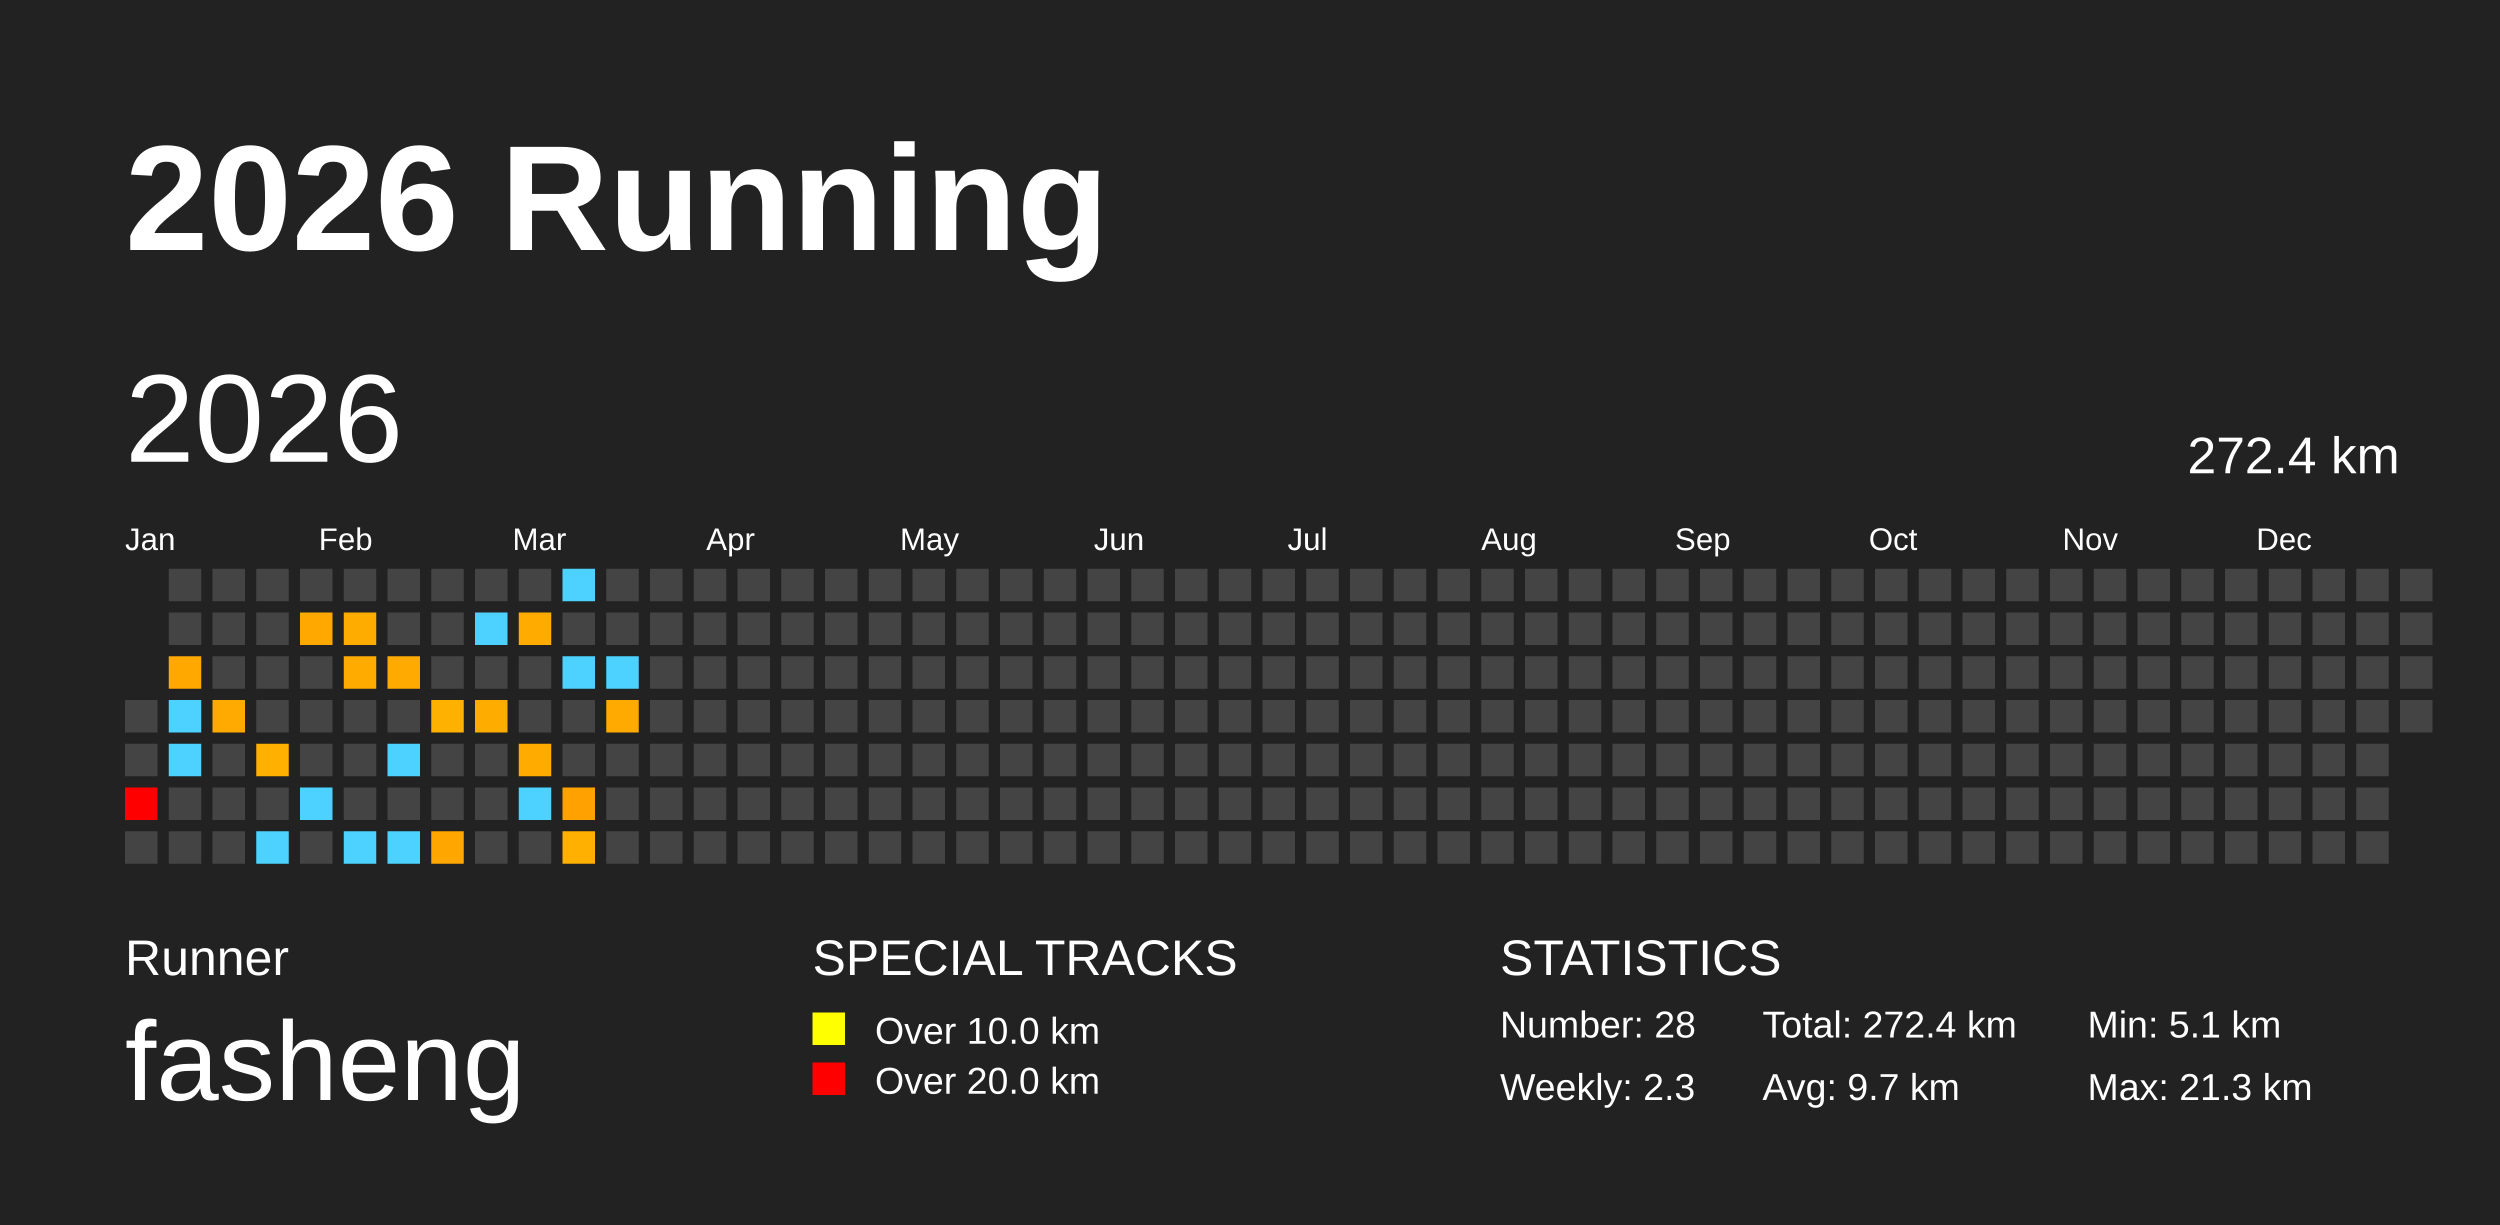
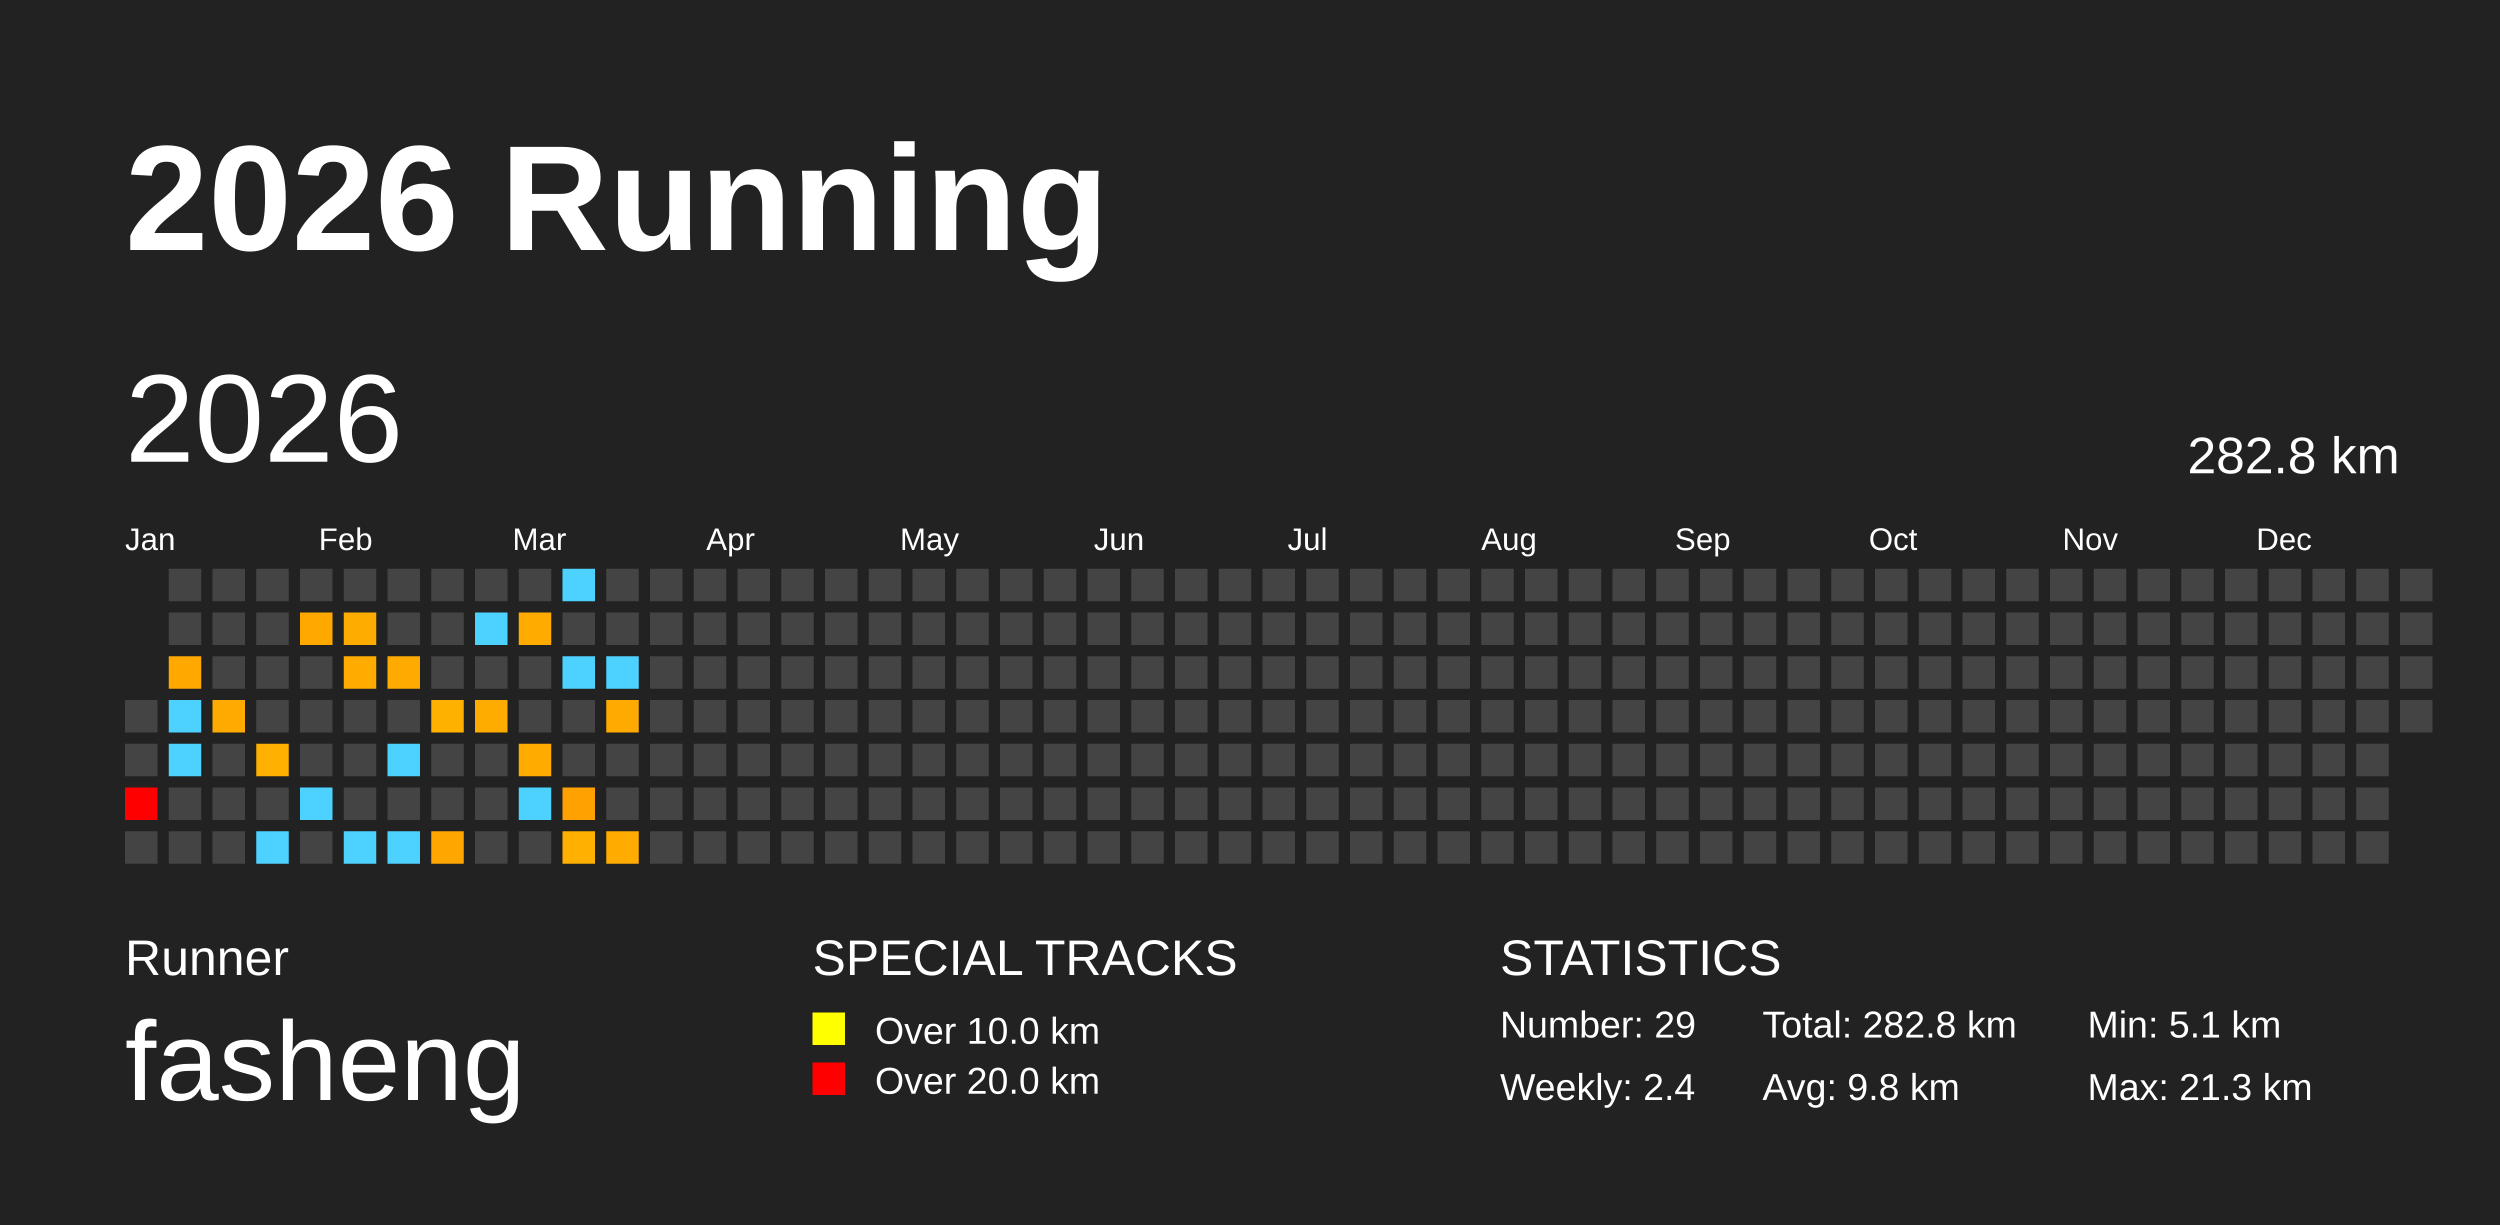
<svg xmlns="http://www.w3.org/2000/svg" baseProfile="full" height="98mm" version="1.1" viewBox="0,0,200,98" width="200mm">
  <defs />
  <rect fill="#222222" height="98" width="200" x="0" y="0" />
  <text fill="#FFFFFF" style="font-size:12px; font-family:Arial; font-weight:bold;" x="10" y="20">2026 Running</text>
  <text fill="#FFFFFF" style="font-size:4px; font-family:Arial" x="10" y="78">Runner</text>
  <text fill="#FFFFFF" style="font-size:9px; font-family:Arial" x="10" y="88">fasheng</text>
  <text fill="#FFFFFF" style="font-size:4px; font-family:Arial" x="65" y="78">SPECIAL TRACKS</text>
  <rect fill="yellow" height="2.6" width="2.6" x="65" y="81" />
  <text fill="#FFFFFF" style="font-size:3px; font-family:Arial" x="70" y="83.5">Over 10.0 km</text>
  <rect fill="red" height="2.6" width="2.6" x="65" y="85" />
  <text fill="#FFFFFF" style="font-size:3px; font-family:Arial" x="70" y="87.5">Over 20.0 km</text>
  <text fill="#FFFFFF" style="font-size:4px; font-family:Arial" x="120" y="78">STATISTICS</text>
-   <text fill="#FFFFFF" style="font-size:3px; font-family:Arial" x="120" y="83">Number: 28</text>
-   <text fill="#FFFFFF" style="font-size:3px; font-family:Arial" x="120" y="88">Weekly: 2.3</text>
-   <text fill="#FFFFFF" style="font-size:3px; font-family:Arial" x="141" y="83">Total: 272.4 km</text>
-   <text fill="#FFFFFF" style="font-size:3px; font-family:Arial" x="141" y="88">Avg: 9.7 km</text>
+   <text fill="#FFFFFF" style="font-size:3px; font-family:Arial" x="120" y="83">Number: 29</text>
+   <text fill="#FFFFFF" style="font-size:3px; font-family:Arial" x="120" y="88">Weekly: 2.4</text>
+   <text fill="#FFFFFF" style="font-size:3px; font-family:Arial" x="141" y="83">Total: 282.8 km</text>
+   <text fill="#FFFFFF" style="font-size:3px; font-family:Arial" x="141" y="88">Avg: 9.8 km</text>
  <text fill="#FFFFFF" style="font-size:3px; font-family:Arial" x="167" y="83">Min: 5.1 km</text>
  <text fill="#FFFFFF" style="font-size:3px; font-family:Arial" x="167" y="88">Max: 21.3 km</text>
  <text dominant-baseline="hanging" fill="#FFFFFF" style="font-size:10.0px; font-family:Arial;" x="10" y="30">2026</text>
-   <text dominant-baseline="hanging" fill="#FFFFFF" style="font-size:4.125px; font-family:Arial;" x="175" y="35">272.4 km</text>
+   <text dominant-baseline="hanging" fill="#FFFFFF" style="font-size:4.125px; font-family:Arial;" x="175" y="35">282.8 km</text>
  <text fill="#FFFFFF" style="font-size:2.5px; font-family:Arial" x="10.0" y="44">Jan</text>
  <text fill="#FFFFFF" style="font-size:2.5px; font-family:Arial" x="25.5" y="44">Feb</text>
  <text fill="#FFFFFF" style="font-size:2.5px; font-family:Arial" x="41.0" y="44">Mar</text>
  <text fill="#FFFFFF" style="font-size:2.5px; font-family:Arial" x="56.5" y="44">Apr</text>
  <text fill="#FFFFFF" style="font-size:2.5px; font-family:Arial" x="72.0" y="44">May</text>
  <text fill="#FFFFFF" style="font-size:2.5px; font-family:Arial" x="87.5" y="44">Jun</text>
  <text fill="#FFFFFF" style="font-size:2.5px; font-family:Arial" x="103.0" y="44">Jul</text>
  <text fill="#FFFFFF" style="font-size:2.5px; font-family:Arial" x="118.5" y="44">Aug</text>
  <text fill="#FFFFFF" style="font-size:2.5px; font-family:Arial" x="134.0" y="44">Sep</text>
  <text fill="#FFFFFF" style="font-size:2.5px; font-family:Arial" x="149.5" y="44">Oct</text>
  <text fill="#FFFFFF" style="font-size:2.5px; font-family:Arial" x="165.0" y="44">Nov</text>
  <text fill="#FFFFFF" style="font-size:2.5px; font-family:Arial" x="180.5" y="44">Dec</text>
  <rect fill="#444444" height="2.6" width="2.6" x="10.0" y="56.0" />
  <rect fill="#444444" height="2.6" width="2.6" x="10.0" y="59.5" />
  <rect fill="red" height="2.6" width="2.6" x="10.0" y="63.0" />
  <rect fill="#444444" height="2.6" width="2.6" x="10.0" y="66.5" />
  <rect fill="#444444" height="2.6" width="2.6" x="13.5" y="45.5" />
  <rect fill="#444444" height="2.6" width="2.6" x="13.5" y="49.0" />
  <rect fill="#ffa800" height="2.6" width="2.6" x="13.5" y="52.5" />
  <rect fill="#4dd2ff" height="2.6" width="2.6" x="13.5" y="56.0" />
  <rect fill="#4dd2ff" height="2.6" width="2.6" x="13.5" y="59.5" />
  <rect fill="#444444" height="2.6" width="2.6" x="13.5" y="63.0" />
  <rect fill="#444444" height="2.6" width="2.6" x="13.5" y="66.5" />
  <rect fill="#444444" height="2.6" width="2.6" x="17.0" y="45.5" />
  <rect fill="#444444" height="2.6" width="2.6" x="17.0" y="49.0" />
  <rect fill="#444444" height="2.6" width="2.6" x="17.0" y="52.5" />
  <rect fill="#ffaa00" height="2.6" width="2.6" x="17.0" y="56.0" />
  <rect fill="#444444" height="2.6" width="2.6" x="17.0" y="59.5" />
  <rect fill="#444444" height="2.6" width="2.6" x="17.0" y="63.0" />
  <rect fill="#444444" height="2.6" width="2.6" x="17.0" y="66.5" />
  <rect fill="#444444" height="2.6" width="2.6" x="20.5" y="45.5" />
  <rect fill="#444444" height="2.6" width="2.6" x="20.5" y="49.0" />
  <rect fill="#444444" height="2.6" width="2.6" x="20.5" y="52.5" />
  <rect fill="#444444" height="2.6" width="2.6" x="20.5" y="56.0" />
  <rect fill="#ffb000" height="2.6" width="2.6" x="20.5" y="59.5" />
  <rect fill="#444444" height="2.6" width="2.6" x="20.5" y="63.0" />
  <rect fill="#4dd2ff" height="2.6" width="2.6" x="20.5" y="66.5" />
  <rect fill="#444444" height="2.6" width="2.6" x="24.0" y="45.5" />
  <rect fill="#ffa900" height="2.6" width="2.6" x="24.0" y="49.0" />
  <rect fill="#444444" height="2.6" width="2.6" x="24.0" y="52.5" />
  <rect fill="#444444" height="2.6" width="2.6" x="24.0" y="56.0" />
  <rect fill="#444444" height="2.6" width="2.6" x="24.0" y="59.5" />
  <rect fill="#4dd2ff" height="2.6" width="2.6" x="24.0" y="63.0" />
  <rect fill="#444444" height="2.6" width="2.6" x="24.0" y="66.5" />
  <rect fill="#444444" height="2.6" width="2.6" x="27.5" y="45.5" />
  <rect fill="#ffac00" height="2.6" width="2.6" x="27.5" y="49.0" />
  <rect fill="#ffab00" height="2.6" width="2.6" x="27.5" y="52.5" />
  <rect fill="#444444" height="2.6" width="2.6" x="27.5" y="56.0" />
  <rect fill="#444444" height="2.6" width="2.6" x="27.5" y="59.5" />
  <rect fill="#444444" height="2.6" width="2.6" x="27.5" y="63.0" />
  <rect fill="#4dd2ff" height="2.6" width="2.6" x="27.5" y="66.5" />
  <rect fill="#444444" height="2.6" width="2.6" x="31.0" y="45.5" />
  <rect fill="#444444" height="2.6" width="2.6" x="31.0" y="49.0" />
  <rect fill="#ffaa00" height="2.6" width="2.6" x="31.0" y="52.5" />
  <rect fill="#444444" height="2.6" width="2.6" x="31.0" y="56.0" />
  <rect fill="#4dd2ff" height="2.6" width="2.6" x="31.0" y="59.5" />
  <rect fill="#444444" height="2.6" width="2.6" x="31.0" y="63.0" />
  <rect fill="#4dd2ff" height="2.6" width="2.6" x="31.0" y="66.5" />
  <rect fill="#444444" height="2.6" width="2.6" x="34.5" y="45.5" />
  <rect fill="#444444" height="2.6" width="2.6" x="34.5" y="49.0" />
  <rect fill="#444444" height="2.6" width="2.6" x="34.5" y="52.5" />
  <rect fill="#ffb100" height="2.6" width="2.6" x="34.5" y="56.0" />
  <rect fill="#444444" height="2.6" width="2.6" x="34.5" y="59.5" />
  <rect fill="#444444" height="2.6" width="2.6" x="34.5" y="63.0" />
  <rect fill="#ffa600" height="2.6" width="2.6" x="34.5" y="66.5" />
  <rect fill="#444444" height="2.6" width="2.6" x="38.0" y="45.5" />
  <rect fill="#4dd2ff" height="2.6" width="2.6" x="38.0" y="49.0" />
  <rect fill="#444444" height="2.6" width="2.6" x="38.0" y="52.5" />
  <rect fill="#ffac00" height="2.6" width="2.6" x="38.0" y="56.0" />
  <rect fill="#444444" height="2.6" width="2.6" x="38.0" y="59.5" />
  <rect fill="#444444" height="2.6" width="2.6" x="38.0" y="63.0" />
  <rect fill="#444444" height="2.6" width="2.6" x="38.0" y="66.5" />
  <rect fill="#444444" height="2.6" width="2.6" x="41.5" y="45.5" />
  <rect fill="#ffab00" height="2.6" width="2.6" x="41.5" y="49.0" />
  <rect fill="#444444" height="2.6" width="2.6" x="41.5" y="52.5" />
  <rect fill="#444444" height="2.6" width="2.6" x="41.5" y="56.0" />
  <rect fill="#ffab00" height="2.6" width="2.6" x="41.5" y="59.5" />
  <rect fill="#4dd2ff" height="2.6" width="2.6" x="41.5" y="63.0" />
  <rect fill="#444444" height="2.6" width="2.6" x="41.5" y="66.5" />
  <rect fill="#4dd2ff" height="2.6" width="2.6" x="45.0" y="45.5" />
  <rect fill="#444444" height="2.6" width="2.6" x="45.0" y="49.0" />
  <rect fill="#4dd2ff" height="2.6" width="2.6" x="45.0" y="52.5" />
  <rect fill="#444444" height="2.6" width="2.6" x="45.0" y="56.0" />
  <rect fill="#444444" height="2.6" width="2.6" x="45.0" y="59.5" />
  <rect fill="#ffa100" height="2.6" width="2.6" x="45.0" y="63.0" />
  <rect fill="#ffb000" height="2.6" width="2.6" x="45.0" y="66.5" />
  <rect fill="#444444" height="2.6" width="2.6" x="48.5" y="45.5" />
  <rect fill="#444444" height="2.6" width="2.6" x="48.5" y="49.0" />
  <rect fill="#4dd2ff" height="2.6" width="2.6" x="48.5" y="52.5" />
  <rect fill="#ffaa00" height="2.6" width="2.6" x="48.5" y="56.0" />
  <rect fill="#444444" height="2.6" width="2.6" x="48.5" y="59.5" />
  <rect fill="#444444" height="2.6" width="2.6" x="48.5" y="63.0" />
-   <rect fill="#444444" height="2.6" width="2.6" x="48.5" y="66.5" />
+   <rect fill="#ffab00" height="2.6" width="2.6" x="48.5" y="66.5" />
  <rect fill="#444444" height="2.6" width="2.6" x="52.0" y="45.5" />
  <rect fill="#444444" height="2.6" width="2.6" x="52.0" y="49.0" />
  <rect fill="#444444" height="2.6" width="2.6" x="52.0" y="52.5" />
  <rect fill="#444444" height="2.6" width="2.6" x="52.0" y="56.0" />
  <rect fill="#444444" height="2.6" width="2.6" x="52.0" y="59.5" />
  <rect fill="#444444" height="2.6" width="2.6" x="52.0" y="63.0" />
  <rect fill="#444444" height="2.6" width="2.6" x="52.0" y="66.5" />
  <rect fill="#444444" height="2.6" width="2.6" x="55.5" y="45.5" />
  <rect fill="#444444" height="2.6" width="2.6" x="55.5" y="49.0" />
  <rect fill="#444444" height="2.6" width="2.6" x="55.5" y="52.5" />
  <rect fill="#444444" height="2.6" width="2.6" x="55.5" y="56.0" />
  <rect fill="#444444" height="2.6" width="2.6" x="55.5" y="59.5" />
  <rect fill="#444444" height="2.6" width="2.6" x="55.5" y="63.0" />
  <rect fill="#444444" height="2.6" width="2.6" x="55.5" y="66.5" />
  <rect fill="#444444" height="2.6" width="2.6" x="59.0" y="45.5" />
  <rect fill="#444444" height="2.6" width="2.6" x="59.0" y="49.0" />
  <rect fill="#444444" height="2.6" width="2.6" x="59.0" y="52.5" />
  <rect fill="#444444" height="2.6" width="2.6" x="59.0" y="56.0" />
  <rect fill="#444444" height="2.6" width="2.6" x="59.0" y="59.5" />
  <rect fill="#444444" height="2.6" width="2.6" x="59.0" y="63.0" />
  <rect fill="#444444" height="2.6" width="2.6" x="59.0" y="66.5" />
  <rect fill="#444444" height="2.6" width="2.6" x="62.5" y="45.5" />
  <rect fill="#444444" height="2.6" width="2.6" x="62.5" y="49.0" />
  <rect fill="#444444" height="2.6" width="2.6" x="62.5" y="52.5" />
  <rect fill="#444444" height="2.6" width="2.6" x="62.5" y="56.0" />
  <rect fill="#444444" height="2.6" width="2.6" x="62.5" y="59.5" />
  <rect fill="#444444" height="2.6" width="2.6" x="62.5" y="63.0" />
  <rect fill="#444444" height="2.6" width="2.6" x="62.5" y="66.5" />
  <rect fill="#444444" height="2.6" width="2.6" x="66.0" y="45.5" />
  <rect fill="#444444" height="2.6" width="2.6" x="66.0" y="49.0" />
  <rect fill="#444444" height="2.6" width="2.6" x="66.0" y="52.5" />
  <rect fill="#444444" height="2.6" width="2.6" x="66.0" y="56.0" />
  <rect fill="#444444" height="2.6" width="2.6" x="66.0" y="59.5" />
  <rect fill="#444444" height="2.6" width="2.6" x="66.0" y="63.0" />
  <rect fill="#444444" height="2.6" width="2.6" x="66.0" y="66.5" />
  <rect fill="#444444" height="2.6" width="2.6" x="69.5" y="45.5" />
  <rect fill="#444444" height="2.6" width="2.6" x="69.5" y="49.0" />
  <rect fill="#444444" height="2.6" width="2.6" x="69.5" y="52.5" />
  <rect fill="#444444" height="2.6" width="2.6" x="69.5" y="56.0" />
  <rect fill="#444444" height="2.6" width="2.6" x="69.5" y="59.5" />
  <rect fill="#444444" height="2.6" width="2.6" x="69.5" y="63.0" />
  <rect fill="#444444" height="2.6" width="2.6" x="69.5" y="66.5" />
  <rect fill="#444444" height="2.6" width="2.6" x="73.0" y="45.5" />
  <rect fill="#444444" height="2.6" width="2.6" x="73.0" y="49.0" />
  <rect fill="#444444" height="2.6" width="2.6" x="73.0" y="52.5" />
  <rect fill="#444444" height="2.6" width="2.6" x="73.0" y="56.0" />
  <rect fill="#444444" height="2.6" width="2.6" x="73.0" y="59.5" />
  <rect fill="#444444" height="2.6" width="2.6" x="73.0" y="63.0" />
  <rect fill="#444444" height="2.6" width="2.6" x="73.0" y="66.5" />
  <rect fill="#444444" height="2.6" width="2.6" x="76.5" y="45.5" />
  <rect fill="#444444" height="2.6" width="2.6" x="76.5" y="49.0" />
  <rect fill="#444444" height="2.6" width="2.6" x="76.5" y="52.5" />
  <rect fill="#444444" height="2.6" width="2.6" x="76.5" y="56.0" />
  <rect fill="#444444" height="2.6" width="2.6" x="76.5" y="59.5" />
  <rect fill="#444444" height="2.6" width="2.6" x="76.5" y="63.0" />
  <rect fill="#444444" height="2.6" width="2.6" x="76.5" y="66.5" />
  <rect fill="#444444" height="2.6" width="2.6" x="80.0" y="45.5" />
  <rect fill="#444444" height="2.6" width="2.6" x="80.0" y="49.0" />
  <rect fill="#444444" height="2.6" width="2.6" x="80.0" y="52.5" />
  <rect fill="#444444" height="2.6" width="2.6" x="80.0" y="56.0" />
  <rect fill="#444444" height="2.6" width="2.6" x="80.0" y="59.5" />
  <rect fill="#444444" height="2.6" width="2.6" x="80.0" y="63.0" />
  <rect fill="#444444" height="2.6" width="2.6" x="80.0" y="66.5" />
  <rect fill="#444444" height="2.6" width="2.6" x="83.5" y="45.5" />
  <rect fill="#444444" height="2.6" width="2.6" x="83.5" y="49.0" />
  <rect fill="#444444" height="2.6" width="2.6" x="83.5" y="52.5" />
  <rect fill="#444444" height="2.6" width="2.6" x="83.5" y="56.0" />
  <rect fill="#444444" height="2.6" width="2.6" x="83.5" y="59.5" />
  <rect fill="#444444" height="2.6" width="2.6" x="83.5" y="63.0" />
  <rect fill="#444444" height="2.6" width="2.6" x="83.5" y="66.5" />
  <rect fill="#444444" height="2.6" width="2.6" x="87.0" y="45.5" />
  <rect fill="#444444" height="2.6" width="2.6" x="87.0" y="49.0" />
  <rect fill="#444444" height="2.6" width="2.6" x="87.0" y="52.5" />
  <rect fill="#444444" height="2.6" width="2.6" x="87.0" y="56.0" />
  <rect fill="#444444" height="2.6" width="2.6" x="87.0" y="59.5" />
  <rect fill="#444444" height="2.6" width="2.6" x="87.0" y="63.0" />
  <rect fill="#444444" height="2.6" width="2.6" x="87.0" y="66.5" />
  <rect fill="#444444" height="2.6" width="2.6" x="90.5" y="45.5" />
  <rect fill="#444444" height="2.6" width="2.6" x="90.5" y="49.0" />
  <rect fill="#444444" height="2.6" width="2.6" x="90.5" y="52.5" />
  <rect fill="#444444" height="2.6" width="2.6" x="90.5" y="56.0" />
  <rect fill="#444444" height="2.6" width="2.6" x="90.5" y="59.5" />
  <rect fill="#444444" height="2.6" width="2.6" x="90.5" y="63.0" />
  <rect fill="#444444" height="2.6" width="2.6" x="90.5" y="66.5" />
  <rect fill="#444444" height="2.6" width="2.6" x="94.0" y="45.5" />
  <rect fill="#444444" height="2.6" width="2.6" x="94.0" y="49.0" />
  <rect fill="#444444" height="2.6" width="2.6" x="94.0" y="52.5" />
  <rect fill="#444444" height="2.6" width="2.6" x="94.0" y="56.0" />
  <rect fill="#444444" height="2.6" width="2.6" x="94.0" y="59.5" />
  <rect fill="#444444" height="2.6" width="2.6" x="94.0" y="63.0" />
  <rect fill="#444444" height="2.6" width="2.6" x="94.0" y="66.5" />
  <rect fill="#444444" height="2.6" width="2.6" x="97.5" y="45.5" />
  <rect fill="#444444" height="2.6" width="2.6" x="97.5" y="49.0" />
  <rect fill="#444444" height="2.6" width="2.6" x="97.5" y="52.5" />
  <rect fill="#444444" height="2.6" width="2.6" x="97.5" y="56.0" />
  <rect fill="#444444" height="2.6" width="2.6" x="97.5" y="59.5" />
  <rect fill="#444444" height="2.6" width="2.6" x="97.5" y="63.0" />
  <rect fill="#444444" height="2.6" width="2.6" x="97.5" y="66.5" />
  <rect fill="#444444" height="2.6" width="2.6" x="101.0" y="45.5" />
  <rect fill="#444444" height="2.6" width="2.6" x="101.0" y="49.0" />
  <rect fill="#444444" height="2.6" width="2.6" x="101.0" y="52.5" />
  <rect fill="#444444" height="2.6" width="2.6" x="101.0" y="56.0" />
  <rect fill="#444444" height="2.6" width="2.6" x="101.0" y="59.5" />
  <rect fill="#444444" height="2.6" width="2.6" x="101.0" y="63.0" />
  <rect fill="#444444" height="2.6" width="2.6" x="101.0" y="66.5" />
  <rect fill="#444444" height="2.6" width="2.6" x="104.5" y="45.5" />
  <rect fill="#444444" height="2.6" width="2.6" x="104.5" y="49.0" />
  <rect fill="#444444" height="2.6" width="2.6" x="104.5" y="52.5" />
  <rect fill="#444444" height="2.6" width="2.6" x="104.5" y="56.0" />
  <rect fill="#444444" height="2.6" width="2.6" x="104.5" y="59.5" />
  <rect fill="#444444" height="2.6" width="2.6" x="104.5" y="63.0" />
  <rect fill="#444444" height="2.6" width="2.6" x="104.5" y="66.5" />
  <rect fill="#444444" height="2.6" width="2.6" x="108.0" y="45.5" />
  <rect fill="#444444" height="2.6" width="2.6" x="108.0" y="49.0" />
  <rect fill="#444444" height="2.6" width="2.6" x="108.0" y="52.5" />
  <rect fill="#444444" height="2.6" width="2.6" x="108.0" y="56.0" />
  <rect fill="#444444" height="2.6" width="2.6" x="108.0" y="59.5" />
  <rect fill="#444444" height="2.6" width="2.6" x="108.0" y="63.0" />
  <rect fill="#444444" height="2.6" width="2.6" x="108.0" y="66.5" />
  <rect fill="#444444" height="2.6" width="2.6" x="111.5" y="45.5" />
  <rect fill="#444444" height="2.6" width="2.6" x="111.5" y="49.0" />
  <rect fill="#444444" height="2.6" width="2.6" x="111.5" y="52.5" />
  <rect fill="#444444" height="2.6" width="2.6" x="111.5" y="56.0" />
  <rect fill="#444444" height="2.6" width="2.6" x="111.5" y="59.5" />
  <rect fill="#444444" height="2.6" width="2.6" x="111.5" y="63.0" />
  <rect fill="#444444" height="2.6" width="2.6" x="111.5" y="66.5" />
  <rect fill="#444444" height="2.6" width="2.6" x="115.0" y="45.5" />
  <rect fill="#444444" height="2.6" width="2.6" x="115.0" y="49.0" />
  <rect fill="#444444" height="2.6" width="2.6" x="115.0" y="52.5" />
  <rect fill="#444444" height="2.6" width="2.6" x="115.0" y="56.0" />
  <rect fill="#444444" height="2.6" width="2.6" x="115.0" y="59.5" />
  <rect fill="#444444" height="2.6" width="2.6" x="115.0" y="63.0" />
  <rect fill="#444444" height="2.6" width="2.6" x="115.0" y="66.5" />
  <rect fill="#444444" height="2.6" width="2.6" x="118.5" y="45.5" />
  <rect fill="#444444" height="2.6" width="2.6" x="118.5" y="49.0" />
  <rect fill="#444444" height="2.6" width="2.6" x="118.5" y="52.5" />
  <rect fill="#444444" height="2.6" width="2.6" x="118.5" y="56.0" />
  <rect fill="#444444" height="2.6" width="2.6" x="118.5" y="59.5" />
  <rect fill="#444444" height="2.6" width="2.6" x="118.5" y="63.0" />
  <rect fill="#444444" height="2.6" width="2.6" x="118.5" y="66.5" />
  <rect fill="#444444" height="2.6" width="2.6" x="122.0" y="45.5" />
  <rect fill="#444444" height="2.6" width="2.6" x="122.0" y="49.0" />
  <rect fill="#444444" height="2.6" width="2.6" x="122.0" y="52.5" />
  <rect fill="#444444" height="2.6" width="2.6" x="122.0" y="56.0" />
  <rect fill="#444444" height="2.6" width="2.6" x="122.0" y="59.5" />
  <rect fill="#444444" height="2.6" width="2.6" x="122.0" y="63.0" />
  <rect fill="#444444" height="2.6" width="2.6" x="122.0" y="66.5" />
  <rect fill="#444444" height="2.6" width="2.6" x="125.5" y="45.5" />
  <rect fill="#444444" height="2.6" width="2.6" x="125.5" y="49.0" />
  <rect fill="#444444" height="2.6" width="2.6" x="125.5" y="52.5" />
  <rect fill="#444444" height="2.6" width="2.6" x="125.5" y="56.0" />
  <rect fill="#444444" height="2.6" width="2.6" x="125.5" y="59.5" />
  <rect fill="#444444" height="2.6" width="2.6" x="125.5" y="63.0" />
  <rect fill="#444444" height="2.6" width="2.6" x="125.5" y="66.5" />
  <rect fill="#444444" height="2.6" width="2.6" x="129.0" y="45.5" />
  <rect fill="#444444" height="2.6" width="2.6" x="129.0" y="49.0" />
  <rect fill="#444444" height="2.6" width="2.6" x="129.0" y="52.5" />
  <rect fill="#444444" height="2.6" width="2.6" x="129.0" y="56.0" />
  <rect fill="#444444" height="2.6" width="2.6" x="129.0" y="59.5" />
  <rect fill="#444444" height="2.6" width="2.6" x="129.0" y="63.0" />
  <rect fill="#444444" height="2.6" width="2.6" x="129.0" y="66.5" />
  <rect fill="#444444" height="2.6" width="2.6" x="132.5" y="45.5" />
  <rect fill="#444444" height="2.6" width="2.6" x="132.5" y="49.0" />
  <rect fill="#444444" height="2.6" width="2.6" x="132.5" y="52.5" />
  <rect fill="#444444" height="2.6" width="2.6" x="132.5" y="56.0" />
  <rect fill="#444444" height="2.6" width="2.6" x="132.5" y="59.5" />
  <rect fill="#444444" height="2.6" width="2.6" x="132.5" y="63.0" />
  <rect fill="#444444" height="2.6" width="2.6" x="132.5" y="66.5" />
  <rect fill="#444444" height="2.6" width="2.6" x="136.0" y="45.5" />
  <rect fill="#444444" height="2.6" width="2.6" x="136.0" y="49.0" />
  <rect fill="#444444" height="2.6" width="2.6" x="136.0" y="52.5" />
  <rect fill="#444444" height="2.6" width="2.6" x="136.0" y="56.0" />
  <rect fill="#444444" height="2.6" width="2.6" x="136.0" y="59.5" />
  <rect fill="#444444" height="2.6" width="2.6" x="136.0" y="63.0" />
  <rect fill="#444444" height="2.6" width="2.6" x="136.0" y="66.5" />
  <rect fill="#444444" height="2.6" width="2.6" x="139.5" y="45.5" />
  <rect fill="#444444" height="2.6" width="2.6" x="139.5" y="49.0" />
  <rect fill="#444444" height="2.6" width="2.6" x="139.5" y="52.5" />
  <rect fill="#444444" height="2.6" width="2.6" x="139.5" y="56.0" />
  <rect fill="#444444" height="2.6" width="2.6" x="139.5" y="59.5" />
  <rect fill="#444444" height="2.6" width="2.6" x="139.5" y="63.0" />
  <rect fill="#444444" height="2.6" width="2.6" x="139.5" y="66.5" />
  <rect fill="#444444" height="2.6" width="2.6" x="143.0" y="45.5" />
  <rect fill="#444444" height="2.6" width="2.6" x="143.0" y="49.0" />
  <rect fill="#444444" height="2.6" width="2.6" x="143.0" y="52.5" />
  <rect fill="#444444" height="2.6" width="2.6" x="143.0" y="56.0" />
  <rect fill="#444444" height="2.6" width="2.6" x="143.0" y="59.5" />
  <rect fill="#444444" height="2.6" width="2.6" x="143.0" y="63.0" />
  <rect fill="#444444" height="2.6" width="2.6" x="143.0" y="66.5" />
  <rect fill="#444444" height="2.6" width="2.6" x="146.5" y="45.5" />
  <rect fill="#444444" height="2.6" width="2.6" x="146.5" y="49.0" />
  <rect fill="#444444" height="2.6" width="2.6" x="146.5" y="52.5" />
  <rect fill="#444444" height="2.6" width="2.6" x="146.5" y="56.0" />
  <rect fill="#444444" height="2.6" width="2.6" x="146.5" y="59.5" />
  <rect fill="#444444" height="2.6" width="2.6" x="146.5" y="63.0" />
  <rect fill="#444444" height="2.6" width="2.6" x="146.5" y="66.5" />
  <rect fill="#444444" height="2.6" width="2.6" x="150.0" y="45.5" />
  <rect fill="#444444" height="2.6" width="2.6" x="150.0" y="49.0" />
  <rect fill="#444444" height="2.6" width="2.6" x="150.0" y="52.5" />
  <rect fill="#444444" height="2.6" width="2.6" x="150.0" y="56.0" />
  <rect fill="#444444" height="2.6" width="2.6" x="150.0" y="59.5" />
  <rect fill="#444444" height="2.6" width="2.6" x="150.0" y="63.0" />
  <rect fill="#444444" height="2.6" width="2.6" x="150.0" y="66.5" />
  <rect fill="#444444" height="2.6" width="2.6" x="153.5" y="45.5" />
  <rect fill="#444444" height="2.6" width="2.6" x="153.5" y="49.0" />
  <rect fill="#444444" height="2.6" width="2.6" x="153.5" y="52.5" />
  <rect fill="#444444" height="2.6" width="2.6" x="153.5" y="56.0" />
  <rect fill="#444444" height="2.6" width="2.6" x="153.5" y="59.5" />
  <rect fill="#444444" height="2.6" width="2.6" x="153.5" y="63.0" />
  <rect fill="#444444" height="2.6" width="2.6" x="153.5" y="66.5" />
  <rect fill="#444444" height="2.6" width="2.6" x="157.0" y="45.5" />
  <rect fill="#444444" height="2.6" width="2.6" x="157.0" y="49.0" />
  <rect fill="#444444" height="2.6" width="2.6" x="157.0" y="52.5" />
  <rect fill="#444444" height="2.6" width="2.6" x="157.0" y="56.0" />
  <rect fill="#444444" height="2.6" width="2.6" x="157.0" y="59.5" />
  <rect fill="#444444" height="2.6" width="2.6" x="157.0" y="63.0" />
  <rect fill="#444444" height="2.6" width="2.6" x="157.0" y="66.5" />
  <rect fill="#444444" height="2.6" width="2.6" x="160.5" y="45.5" />
  <rect fill="#444444" height="2.6" width="2.6" x="160.5" y="49.0" />
  <rect fill="#444444" height="2.6" width="2.6" x="160.5" y="52.5" />
  <rect fill="#444444" height="2.6" width="2.6" x="160.5" y="56.0" />
  <rect fill="#444444" height="2.6" width="2.6" x="160.5" y="59.5" />
  <rect fill="#444444" height="2.6" width="2.6" x="160.5" y="63.0" />
  <rect fill="#444444" height="2.6" width="2.6" x="160.5" y="66.5" />
  <rect fill="#444444" height="2.6" width="2.6" x="164.0" y="45.5" />
  <rect fill="#444444" height="2.6" width="2.6" x="164.0" y="49.0" />
  <rect fill="#444444" height="2.6" width="2.6" x="164.0" y="52.5" />
  <rect fill="#444444" height="2.6" width="2.6" x="164.0" y="56.0" />
  <rect fill="#444444" height="2.6" width="2.6" x="164.0" y="59.5" />
  <rect fill="#444444" height="2.6" width="2.6" x="164.0" y="63.0" />
  <rect fill="#444444" height="2.6" width="2.6" x="164.0" y="66.5" />
  <rect fill="#444444" height="2.6" width="2.6" x="167.5" y="45.5" />
  <rect fill="#444444" height="2.6" width="2.6" x="167.5" y="49.0" />
  <rect fill="#444444" height="2.6" width="2.6" x="167.5" y="52.5" />
  <rect fill="#444444" height="2.6" width="2.6" x="167.5" y="56.0" />
  <rect fill="#444444" height="2.6" width="2.6" x="167.5" y="59.5" />
  <rect fill="#444444" height="2.6" width="2.6" x="167.5" y="63.0" />
  <rect fill="#444444" height="2.6" width="2.6" x="167.5" y="66.5" />
  <rect fill="#444444" height="2.6" width="2.6" x="171.0" y="45.5" />
  <rect fill="#444444" height="2.6" width="2.6" x="171.0" y="49.0" />
  <rect fill="#444444" height="2.6" width="2.6" x="171.0" y="52.5" />
  <rect fill="#444444" height="2.6" width="2.6" x="171.0" y="56.0" />
  <rect fill="#444444" height="2.6" width="2.6" x="171.0" y="59.5" />
  <rect fill="#444444" height="2.6" width="2.6" x="171.0" y="63.0" />
  <rect fill="#444444" height="2.6" width="2.6" x="171.0" y="66.5" />
  <rect fill="#444444" height="2.6" width="2.6" x="174.5" y="45.5" />
  <rect fill="#444444" height="2.6" width="2.6" x="174.5" y="49.0" />
  <rect fill="#444444" height="2.6" width="2.6" x="174.5" y="52.5" />
  <rect fill="#444444" height="2.6" width="2.6" x="174.5" y="56.0" />
  <rect fill="#444444" height="2.6" width="2.6" x="174.5" y="59.5" />
  <rect fill="#444444" height="2.6" width="2.6" x="174.5" y="63.0" />
  <rect fill="#444444" height="2.6" width="2.6" x="174.5" y="66.5" />
  <rect fill="#444444" height="2.6" width="2.6" x="178.0" y="45.5" />
  <rect fill="#444444" height="2.6" width="2.6" x="178.0" y="49.0" />
  <rect fill="#444444" height="2.6" width="2.6" x="178.0" y="52.5" />
  <rect fill="#444444" height="2.6" width="2.6" x="178.0" y="56.0" />
  <rect fill="#444444" height="2.6" width="2.6" x="178.0" y="59.5" />
  <rect fill="#444444" height="2.6" width="2.6" x="178.0" y="63.0" />
  <rect fill="#444444" height="2.6" width="2.6" x="178.0" y="66.5" />
  <rect fill="#444444" height="2.6" width="2.6" x="181.5" y="45.5" />
  <rect fill="#444444" height="2.6" width="2.6" x="181.5" y="49.0" />
  <rect fill="#444444" height="2.6" width="2.6" x="181.5" y="52.5" />
  <rect fill="#444444" height="2.6" width="2.6" x="181.5" y="56.0" />
  <rect fill="#444444" height="2.6" width="2.6" x="181.5" y="59.5" />
  <rect fill="#444444" height="2.6" width="2.6" x="181.5" y="63.0" />
  <rect fill="#444444" height="2.6" width="2.6" x="181.5" y="66.5" />
  <rect fill="#444444" height="2.6" width="2.6" x="185.0" y="45.5" />
  <rect fill="#444444" height="2.6" width="2.6" x="185.0" y="49.0" />
  <rect fill="#444444" height="2.6" width="2.6" x="185.0" y="52.5" />
  <rect fill="#444444" height="2.6" width="2.6" x="185.0" y="56.0" />
  <rect fill="#444444" height="2.6" width="2.6" x="185.0" y="59.5" />
  <rect fill="#444444" height="2.6" width="2.6" x="185.0" y="63.0" />
  <rect fill="#444444" height="2.6" width="2.6" x="185.0" y="66.5" />
  <rect fill="#444444" height="2.6" width="2.6" x="188.5" y="45.5" />
  <rect fill="#444444" height="2.6" width="2.6" x="188.5" y="49.0" />
  <rect fill="#444444" height="2.6" width="2.6" x="188.5" y="52.5" />
  <rect fill="#444444" height="2.6" width="2.6" x="188.5" y="56.0" />
  <rect fill="#444444" height="2.6" width="2.6" x="188.5" y="59.5" />
  <rect fill="#444444" height="2.6" width="2.6" x="188.5" y="63.0" />
  <rect fill="#444444" height="2.6" width="2.6" x="188.5" y="66.5" />
  <rect fill="#444444" height="2.6" width="2.6" x="192.0" y="45.5" />
  <rect fill="#444444" height="2.6" width="2.6" x="192.0" y="49.0" />
  <rect fill="#444444" height="2.6" width="2.6" x="192.0" y="52.5" />
  <rect fill="#444444" height="2.6" width="2.6" x="192.0" y="56.0" />
</svg>
